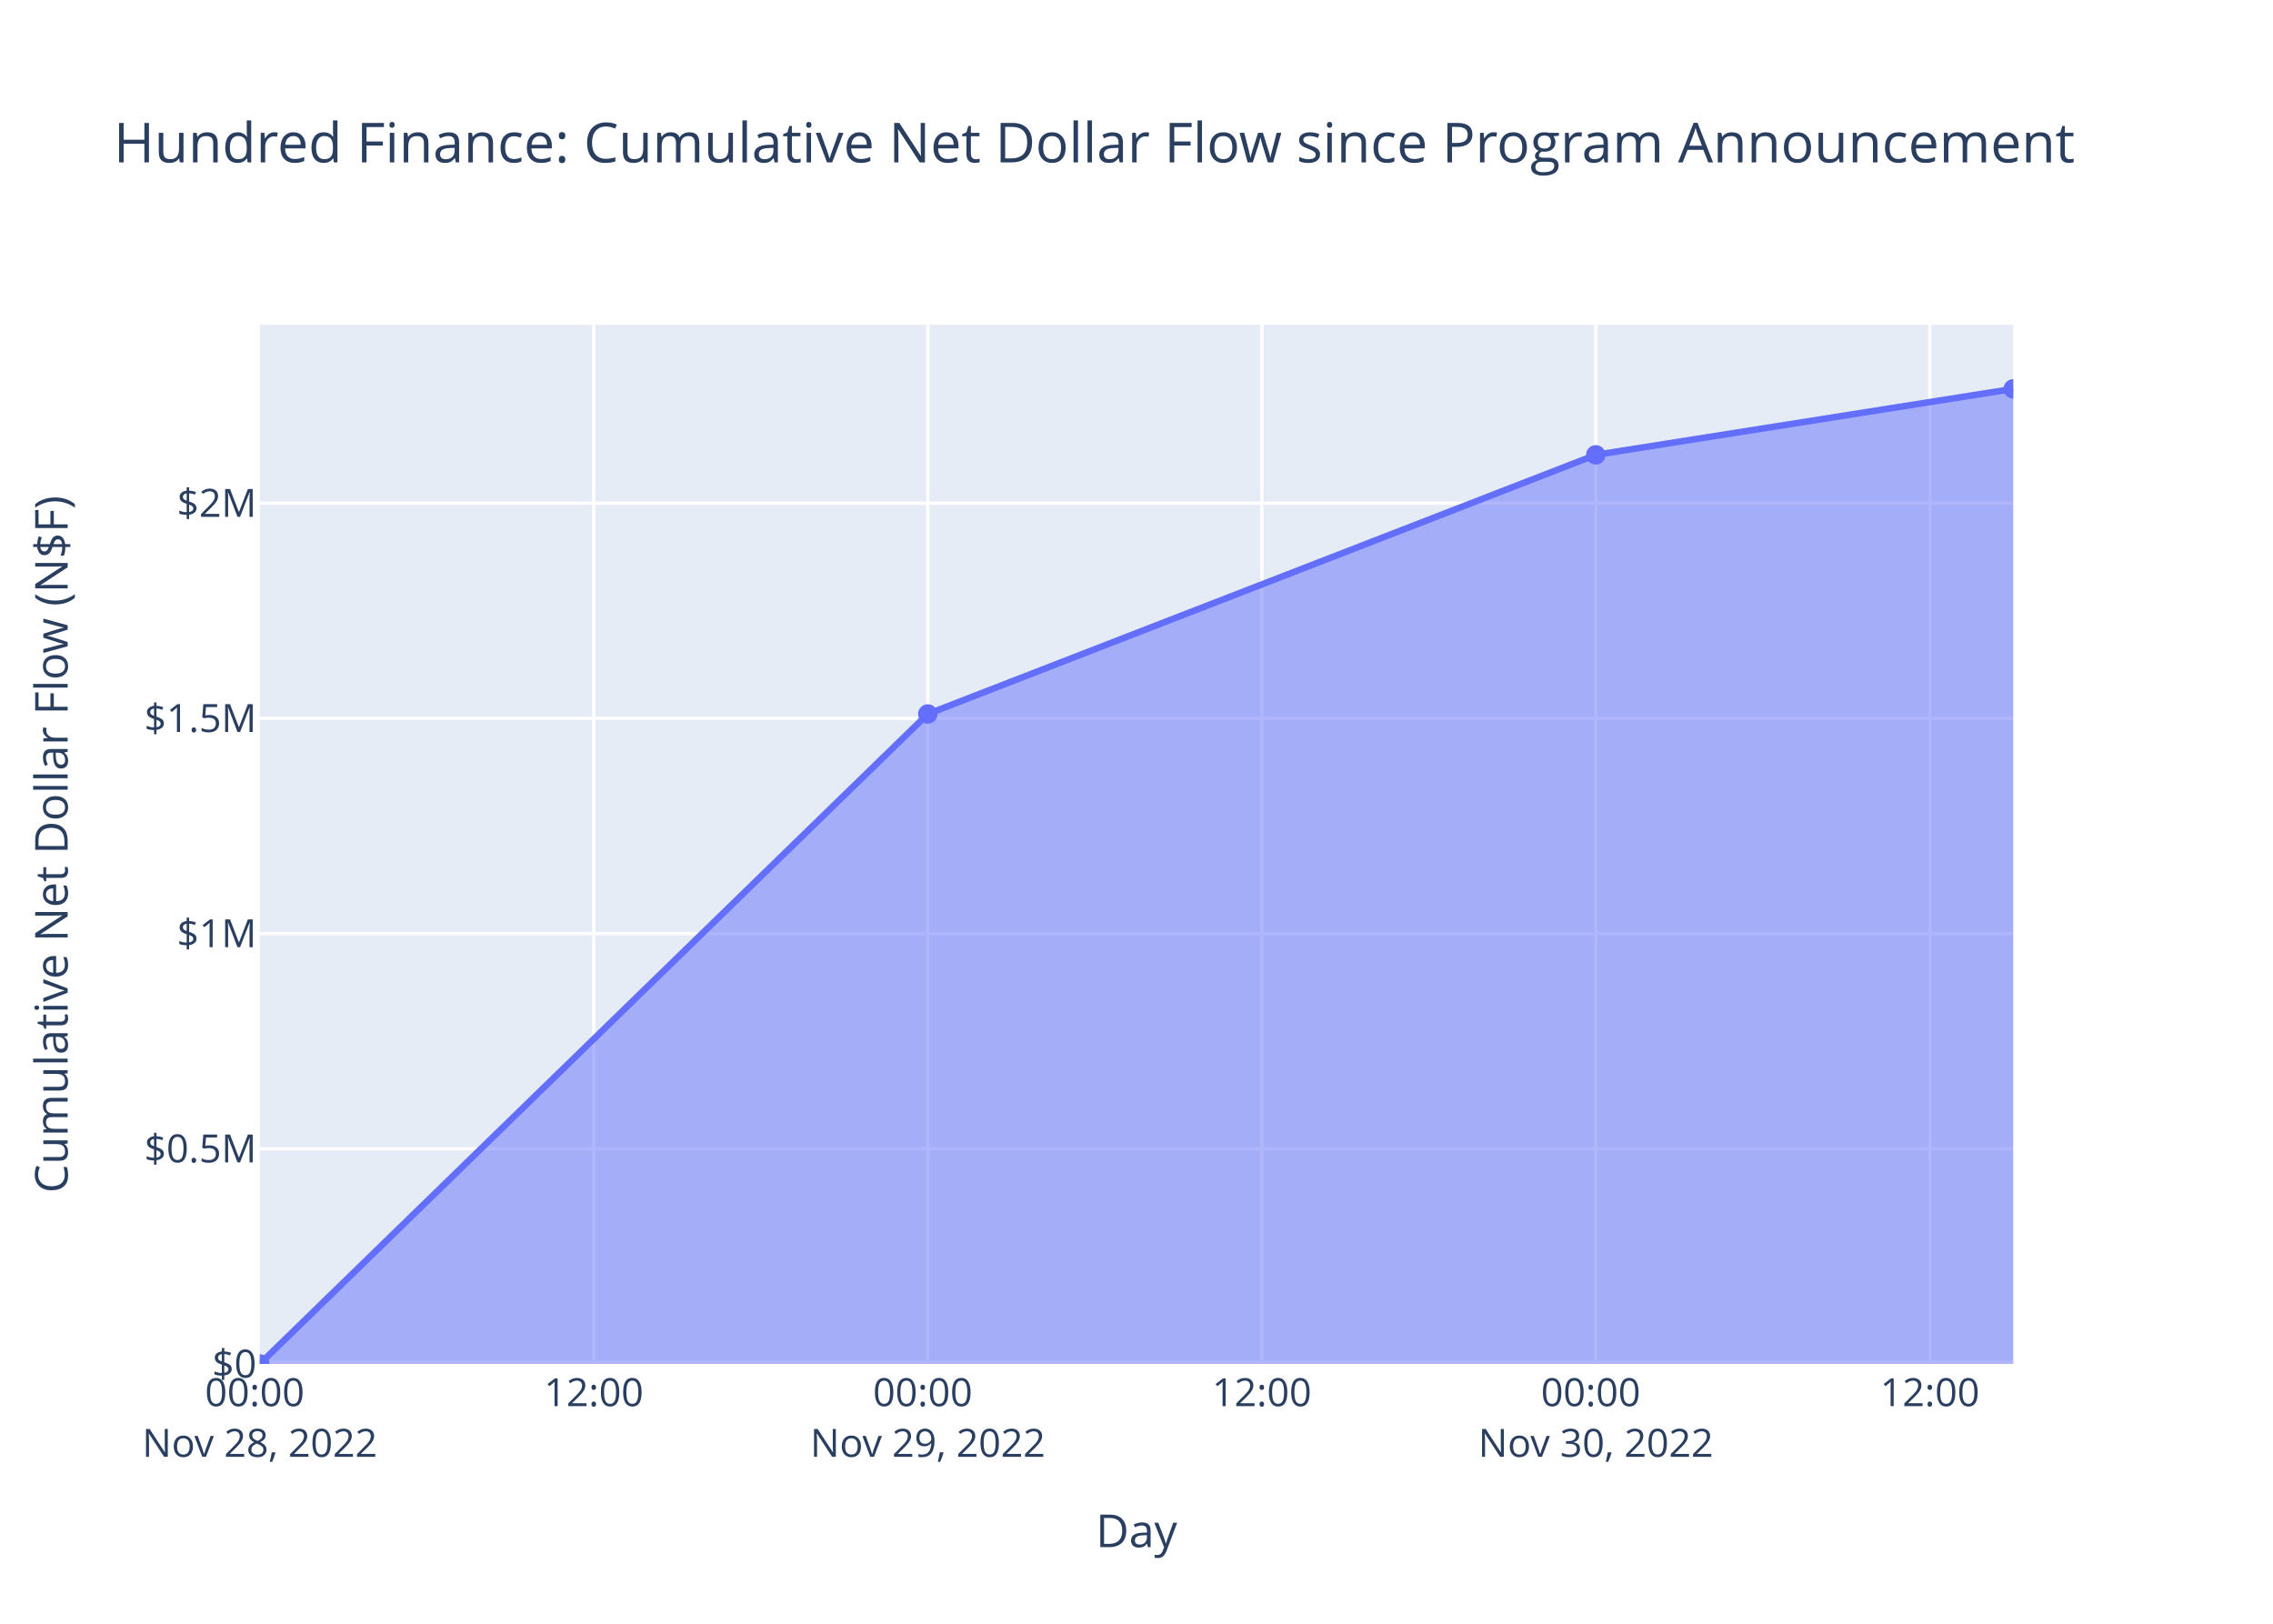
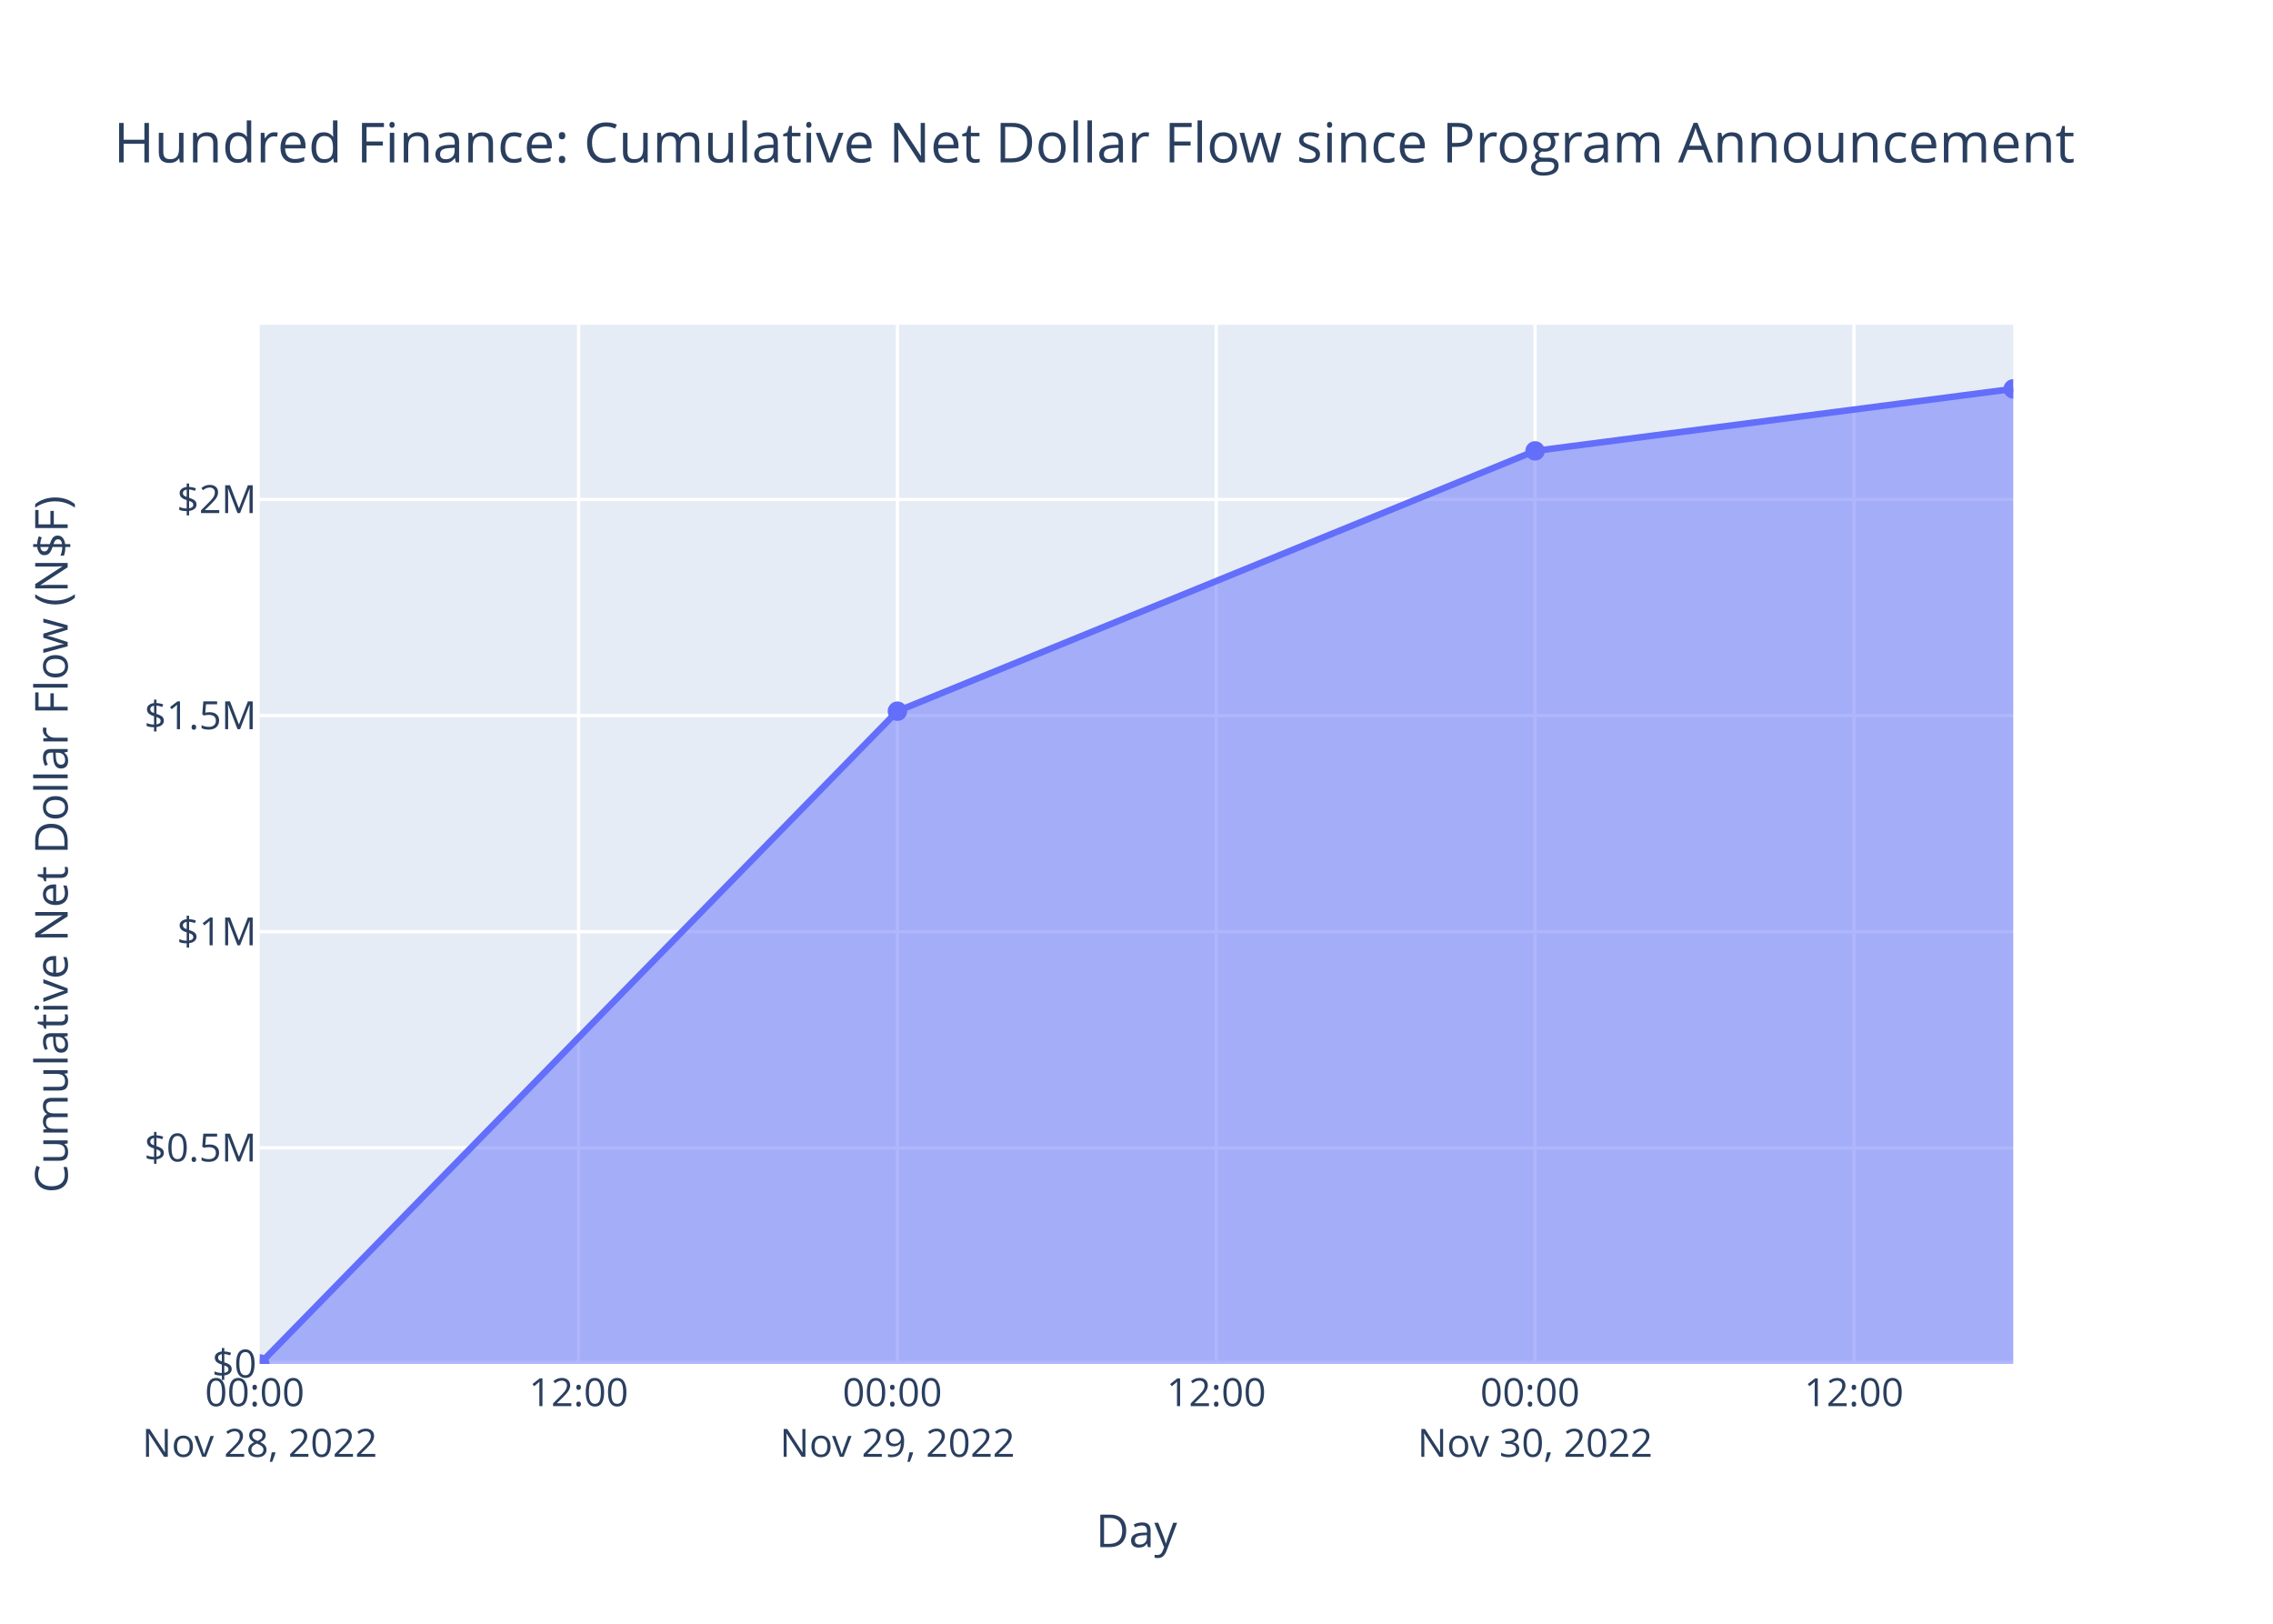
<svg xmlns="http://www.w3.org/2000/svg" class="main-svg" width="700" height="500" style="" viewBox="0 0 700 500">
  <rect x="0" y="0" width="700" height="500" style="fill: rgb(255, 255, 255); fill-opacity: 1;" />
-   <defs id="defs-40e290">
+   <defs id="defs-69e8b1">
    <g class="clips">
-       <clipPath id="clip40e290xyplot" class="plotclip">
+       <clipPath id="clip69e8b1xyplot" class="plotclip">
        <rect width="540" height="320" />
      </clipPath>
-       <clipPath class="axesclip" id="clip40e290x">
+       <clipPath class="axesclip" id="clip69e8b1x">
        <rect x="80" y="0" width="540" height="500" />
      </clipPath>
-       <clipPath class="axesclip" id="clip40e290y">
+       <clipPath class="axesclip" id="clip69e8b1y">
        <rect x="0" y="100" width="700" height="320" />
      </clipPath>
-       <clipPath class="axesclip" id="clip40e290xy">
+       <clipPath class="axesclip" id="clip69e8b1xy">
        <rect x="80" y="100" width="540" height="320" />
      </clipPath>
    </g>
    <g class="gradients" />
    <g class="patterns" />
  </defs>
  <g class="bglayer">
    <rect class="bg" x="80" y="100" width="540" height="320" style="fill: rgb(229, 236, 246); fill-opacity: 1; stroke-width: 0;" />
  </g>
  <g class="layer-below">
    <g class="imagelayer" />
    <g class="shapelayer" />
  </g>
  <g class="cartesianlayer">
    <g class="subplot xy">
      <g class="layer-subplot">
        <g class="shapelayer" />
        <g class="imagelayer" />
      </g>
      <g class="minor-gridlayer">
        <g class="x" />
        <g class="y" />
      </g>
      <g class="gridlayer">
        <g class="x">
-           <path class="xgrid crisp" transform="translate(182.86,0)" d="M0,100v320" style="stroke: rgb(255, 255, 255); stroke-opacity: 1; stroke-width: 1px;" />
-           <path class="xgrid crisp" transform="translate(285.73,0)" d="M0,100v320" style="stroke: rgb(255, 255, 255); stroke-opacity: 1; stroke-width: 1px;" />
-           <path class="xgrid crisp" transform="translate(388.59,0)" d="M0,100v320" style="stroke: rgb(255, 255, 255); stroke-opacity: 1; stroke-width: 1px;" />
-           <path class="xgrid crisp" transform="translate(491.45,0)" d="M0,100v320" style="stroke: rgb(255, 255, 255); stroke-opacity: 1; stroke-width: 1px;" />
-           <path class="xgrid crisp" transform="translate(594.32,0)" d="M0,100v320" style="stroke: rgb(255, 255, 255); stroke-opacity: 1; stroke-width: 1px;" />
+           <path class="xgrid crisp" transform="translate(178.19,0)" d="M0,100v320" style="stroke: rgb(255, 255, 255); stroke-opacity: 1; stroke-width: 1px;" />
+           <path class="xgrid crisp" transform="translate(276.37,0)" d="M0,100v320" style="stroke: rgb(255, 255, 255); stroke-opacity: 1; stroke-width: 1px;" />
+           <path class="xgrid crisp" transform="translate(374.56,0)" d="M0,100v320" style="stroke: rgb(255, 255, 255); stroke-opacity: 1; stroke-width: 1px;" />
+           <path class="xgrid crisp" transform="translate(472.75,0)" d="M0,100v320" style="stroke: rgb(255, 255, 255); stroke-opacity: 1; stroke-width: 1px;" />
+           <path class="xgrid crisp" transform="translate(570.94,0)" d="M0,100v320" style="stroke: rgb(255, 255, 255); stroke-opacity: 1; stroke-width: 1px;" />
        </g>
        <g class="y">
-           <path class="ygrid crisp" transform="translate(0,353.73)" d="M80,0h540" style="stroke: rgb(255, 255, 255); stroke-opacity: 1; stroke-width: 1px;" />
-           <path class="ygrid crisp" transform="translate(0,287.47)" d="M80,0h540" style="stroke: rgb(255, 255, 255); stroke-opacity: 1; stroke-width: 1px;" />
-           <path class="ygrid crisp" transform="translate(0,221.2)" d="M80,0h540" style="stroke: rgb(255, 255, 255); stroke-opacity: 1; stroke-width: 1px;" />
-           <path class="ygrid crisp" transform="translate(0,154.94)" d="M80,0h540" style="stroke: rgb(255, 255, 255); stroke-opacity: 1; stroke-width: 1px;" />
+           <path class="ygrid crisp" transform="translate(0,353.45)" d="M80,0h540" style="stroke: rgb(255, 255, 255); stroke-opacity: 1; stroke-width: 1px;" />
+           <path class="ygrid crisp" transform="translate(0,286.89)" d="M80,0h540" style="stroke: rgb(255, 255, 255); stroke-opacity: 1; stroke-width: 1px;" />
+           <path class="ygrid crisp" transform="translate(0,220.34)" d="M80,0h540" style="stroke: rgb(255, 255, 255); stroke-opacity: 1; stroke-width: 1px;" />
+           <path class="ygrid crisp" transform="translate(0,153.79)" d="M80,0h540" style="stroke: rgb(255, 255, 255); stroke-opacity: 1; stroke-width: 1px;" />
        </g>
      </g>
      <g class="zerolinelayer">
        <path class="yzl zl crisp" transform="translate(0,420)" d="M80,0h540" style="stroke: rgb(255, 255, 255); stroke-opacity: 1; stroke-width: 2px;" />
      </g>
      <path class="xlines-below" />
      <path class="ylines-below" />
      <g class="overlines-below" />
      <g class="xaxislayer-below" />
      <g class="yaxislayer-below" />
      <g class="overaxes-below" />
-       <g class="plot" transform="translate(80,100)" clip-path="url(#clip40e290xyplot)">
+       <g class="plot" transform="translate(80,100)" clip-path="url(#clip69e8b1xyplot)">
        <g class="scatterlayer mlayer">
-           <g class="trace scatter trace006b0e" style="stroke-miterlimit: 2;">
+           <g class="trace scatter trace2263ce" style="stroke-miterlimit: 2;">
            <g class="fills">
              <g>
-                 <path class="js-fill" d="M540,320L0,320L0,320L205.73,119.86L411.45,40.06L540,19.75" style="fill: rgb(99, 110, 250); fill-opacity: 0.5; stroke-width: 0;" />
+                 <path class="js-fill" d="M540,320L0,320L0,320L196.37,118.99L392.75,38.84L540,19.75" style="fill: rgb(99, 110, 250); fill-opacity: 0.5; stroke-width: 0;" />
              </g>
            </g>
            <g class="errorbars" />
            <g class="lines">
-               <path class="js-line" d="M0,320L205.73,119.86L411.45,40.06L540,19.75" style="vector-effect: non-scaling-stroke; fill: none; stroke: rgb(99, 110, 250); stroke-opacity: 1; stroke-width: 2px; opacity: 1;" />
+               <path class="js-line" d="M0,320L196.37,118.99L392.75,38.84L540,19.75" style="vector-effect: non-scaling-stroke; fill: none; stroke: rgb(99, 110, 250); stroke-opacity: 1; stroke-width: 2px; opacity: 1;" />
            </g>
            <g class="points">
              <path class="point" transform="translate(0,320)" d="M3,0A3,3 0 1,1 0,-3A3,3 0 0,1 3,0Z" style="opacity: 1; stroke-width: 0px; fill: rgb(99, 110, 250); fill-opacity: 1;" />
-               <path class="point" transform="translate(205.73,119.86)" d="M3,0A3,3 0 1,1 0,-3A3,3 0 0,1 3,0Z" style="opacity: 1; stroke-width: 0px; fill: rgb(99, 110, 250); fill-opacity: 1;" />
-               <path class="point" transform="translate(411.45,40.06)" d="M3,0A3,3 0 1,1 0,-3A3,3 0 0,1 3,0Z" style="opacity: 1; stroke-width: 0px; fill: rgb(99, 110, 250); fill-opacity: 1;" />
+               <path class="point" transform="translate(196.37,118.99)" d="M3,0A3,3 0 1,1 0,-3A3,3 0 0,1 3,0Z" style="opacity: 1; stroke-width: 0px; fill: rgb(99, 110, 250); fill-opacity: 1;" />
+               <path class="point" transform="translate(392.75,38.84)" d="M3,0A3,3 0 1,1 0,-3A3,3 0 0,1 3,0Z" style="opacity: 1; stroke-width: 0px; fill: rgb(99, 110, 250); fill-opacity: 1;" />
              <path class="point" transform="translate(540,19.75)" d="M3,0A3,3 0 1,1 0,-3A3,3 0 0,1 3,0Z" style="opacity: 1; stroke-width: 0px; fill: rgb(99, 110, 250); fill-opacity: 1;" />
            </g>
            <g class="text" />
          </g>
        </g>
      </g>
      <g class="overplot" />
      <path class="xlines-above crisp" d="M0,0" style="fill: none;" />
      <path class="ylines-above crisp" d="M0,0" style="fill: none;" />
      <g class="overlines-above" />
      <g class="xaxislayer-above">
        <g class="xtick">
          <text text-anchor="middle" x="0" y="433" transform="translate(80,0)" style="font-family: 'Open Sans', verdana, arial, sans-serif; font-size: 12px; fill: rgb(42, 63, 95); fill-opacity: 1; white-space: pre; opacity: 1;">
            <tspan class="line" dy="0em" x="0" y="433">00:00</tspan>
            <tspan class="line" dy="1.3em" x="0" y="433">Nov 28, 2022</tspan>
          </text>
        </g>
        <g class="xtick">
-           <text text-anchor="middle" x="0" y="433" style="font-family: 'Open Sans', verdana, arial, sans-serif; font-size: 12px; fill: rgb(42, 63, 95); fill-opacity: 1; white-space: pre; opacity: 1;" transform="translate(182.86,0)">12:00</text>
+           <text text-anchor="middle" x="0" y="433" style="font-family: 'Open Sans', verdana, arial, sans-serif; font-size: 12px; fill: rgb(42, 63, 95); fill-opacity: 1; white-space: pre; opacity: 1;" transform="translate(178.19,0)">12:00</text>
        </g>
        <g class="xtick">
-           <text text-anchor="middle" x="0" y="433" style="font-family: 'Open Sans', verdana, arial, sans-serif; font-size: 12px; fill: rgb(42, 63, 95); fill-opacity: 1; white-space: pre; opacity: 1;" transform="translate(285.73,0)">
+           <text text-anchor="middle" x="0" y="433" style="font-family: 'Open Sans', verdana, arial, sans-serif; font-size: 12px; fill: rgb(42, 63, 95); fill-opacity: 1; white-space: pre; opacity: 1;" transform="translate(276.37,0)">
            <tspan class="line" dy="0em" x="0" y="433">00:00</tspan>
            <tspan class="line" dy="1.3em" x="0" y="433">Nov 29, 2022</tspan>
          </text>
        </g>
        <g class="xtick">
-           <text text-anchor="middle" x="0" y="433" style="font-family: 'Open Sans', verdana, arial, sans-serif; font-size: 12px; fill: rgb(42, 63, 95); fill-opacity: 1; white-space: pre; opacity: 1;" transform="translate(388.59,0)">12:00</text>
+           <text text-anchor="middle" x="0" y="433" style="font-family: 'Open Sans', verdana, arial, sans-serif; font-size: 12px; fill: rgb(42, 63, 95); fill-opacity: 1; white-space: pre; opacity: 1;" transform="translate(374.56,0)">12:00</text>
        </g>
        <g class="xtick">
-           <text text-anchor="middle" x="0" y="433" style="font-family: 'Open Sans', verdana, arial, sans-serif; font-size: 12px; fill: rgb(42, 63, 95); fill-opacity: 1; white-space: pre; opacity: 1;" transform="translate(491.45,0)">
+           <text text-anchor="middle" x="0" y="433" style="font-family: 'Open Sans', verdana, arial, sans-serif; font-size: 12px; fill: rgb(42, 63, 95); fill-opacity: 1; white-space: pre; opacity: 1;" transform="translate(472.75,0)">
            <tspan class="line" dy="0em" x="0" y="433">00:00</tspan>
            <tspan class="line" dy="1.3em" x="0" y="433">Nov 30, 2022</tspan>
          </text>
        </g>
        <g class="xtick">
-           <text text-anchor="middle" x="0" y="433" style="font-family: 'Open Sans', verdana, arial, sans-serif; font-size: 12px; fill: rgb(42, 63, 95); fill-opacity: 1; white-space: pre; opacity: 1;" transform="translate(594.32,0)">12:00</text>
+           <text text-anchor="middle" x="0" y="433" style="font-family: 'Open Sans', verdana, arial, sans-serif; font-size: 12px; fill: rgb(42, 63, 95); fill-opacity: 1; white-space: pre; opacity: 1;" transform="translate(570.94,0)">12:00</text>
        </g>
      </g>
      <g class="yaxislayer-above">
        <g class="ytick">
          <text text-anchor="end" x="79" y="4.2" transform="translate(0,420)" style="font-family: 'Open Sans', verdana, arial, sans-serif; font-size: 12px; fill: rgb(42, 63, 95); fill-opacity: 1; white-space: pre; opacity: 1;">$0</text>
        </g>
        <g class="ytick">
-           <text text-anchor="end" x="79" y="4.2" style="font-family: 'Open Sans', verdana, arial, sans-serif; font-size: 12px; fill: rgb(42, 63, 95); fill-opacity: 1; white-space: pre; opacity: 1;" transform="translate(0,353.73)">$0.5M</text>
+           <text text-anchor="end" x="79" y="4.2" style="font-family: 'Open Sans', verdana, arial, sans-serif; font-size: 12px; fill: rgb(42, 63, 95); fill-opacity: 1; white-space: pre; opacity: 1;" transform="translate(0,353.45)">$0.5M</text>
        </g>
        <g class="ytick">
-           <text text-anchor="end" x="79" y="4.2" style="font-family: 'Open Sans', verdana, arial, sans-serif; font-size: 12px; fill: rgb(42, 63, 95); fill-opacity: 1; white-space: pre; opacity: 1;" transform="translate(0,287.47)">$1M</text>
+           <text text-anchor="end" x="79" y="4.2" style="font-family: 'Open Sans', verdana, arial, sans-serif; font-size: 12px; fill: rgb(42, 63, 95); fill-opacity: 1; white-space: pre; opacity: 1;" transform="translate(0,286.89)">$1M</text>
        </g>
        <g class="ytick">
-           <text text-anchor="end" x="79" y="4.2" style="font-family: 'Open Sans', verdana, arial, sans-serif; font-size: 12px; fill: rgb(42, 63, 95); fill-opacity: 1; white-space: pre; opacity: 1;" transform="translate(0,221.2)">$1.5M</text>
+           <text text-anchor="end" x="79" y="4.2" style="font-family: 'Open Sans', verdana, arial, sans-serif; font-size: 12px; fill: rgb(42, 63, 95); fill-opacity: 1; white-space: pre; opacity: 1;" transform="translate(0,220.34)">$1.5M</text>
        </g>
        <g class="ytick">
-           <text text-anchor="end" x="79" y="4.2" style="font-family: 'Open Sans', verdana, arial, sans-serif; font-size: 12px; fill: rgb(42, 63, 95); fill-opacity: 1; white-space: pre; opacity: 1;" transform="translate(0,154.94)">$2M</text>
+           <text text-anchor="end" x="79" y="4.2" style="font-family: 'Open Sans', verdana, arial, sans-serif; font-size: 12px; fill: rgb(42, 63, 95); fill-opacity: 1; white-space: pre; opacity: 1;" transform="translate(0,153.79)">$2M</text>
        </g>
      </g>
      <g class="overaxes-above" />
    </g>
  </g>
  <g class="polarlayer" />
  <g class="smithlayer" />
  <g class="ternarylayer" />
  <g class="geolayer" />
  <g class="funnelarealayer" />
  <g class="pielayer" />
  <g class="iciclelayer" />
  <g class="treemaplayer" />
  <g class="sunburstlayer" />
  <g class="glimages" />
-   <defs id="topdefs-40e290">
+   <defs id="topdefs-69e8b1">
    <g class="clips" />
  </defs>
  <g class="layer-above">
    <g class="imagelayer" />
    <g class="shapelayer" />
  </g>
  <g class="infolayer">
    <g class="g-gtitle">
      <text class="gtitle" x="35" y="50" text-anchor="start" dy="0em" style="font-family: 'Open Sans', verdana, arial, sans-serif; font-size: 17px; fill: rgb(42, 63, 95); opacity: 1; font-weight: normal; white-space: pre;">Hundred Finance: Cumulative Net Dollar Flow since Program Announcement</text>
    </g>
    <g class="g-xtitle">
      <text class="xtitle" x="350" y="476.409" text-anchor="middle" style="font-family: 'Open Sans', verdana, arial, sans-serif; font-size: 14px; fill: rgb(42, 63, 95); opacity: 1; font-weight: normal; white-space: pre;">Day</text>
    </g>
    <g class="g-ytitle">
      <text class="ytitle" transform="rotate(-90,20.84063,260)" x="20.841" y="260" text-anchor="middle" style="font-family: 'Open Sans', verdana, arial, sans-serif; font-size: 14px; fill: rgb(42, 63, 95); opacity: 1; font-weight: normal; white-space: pre;">Cumulative Net Dollar Flow (N$F)</text>
    </g>
  </g>
</svg>
